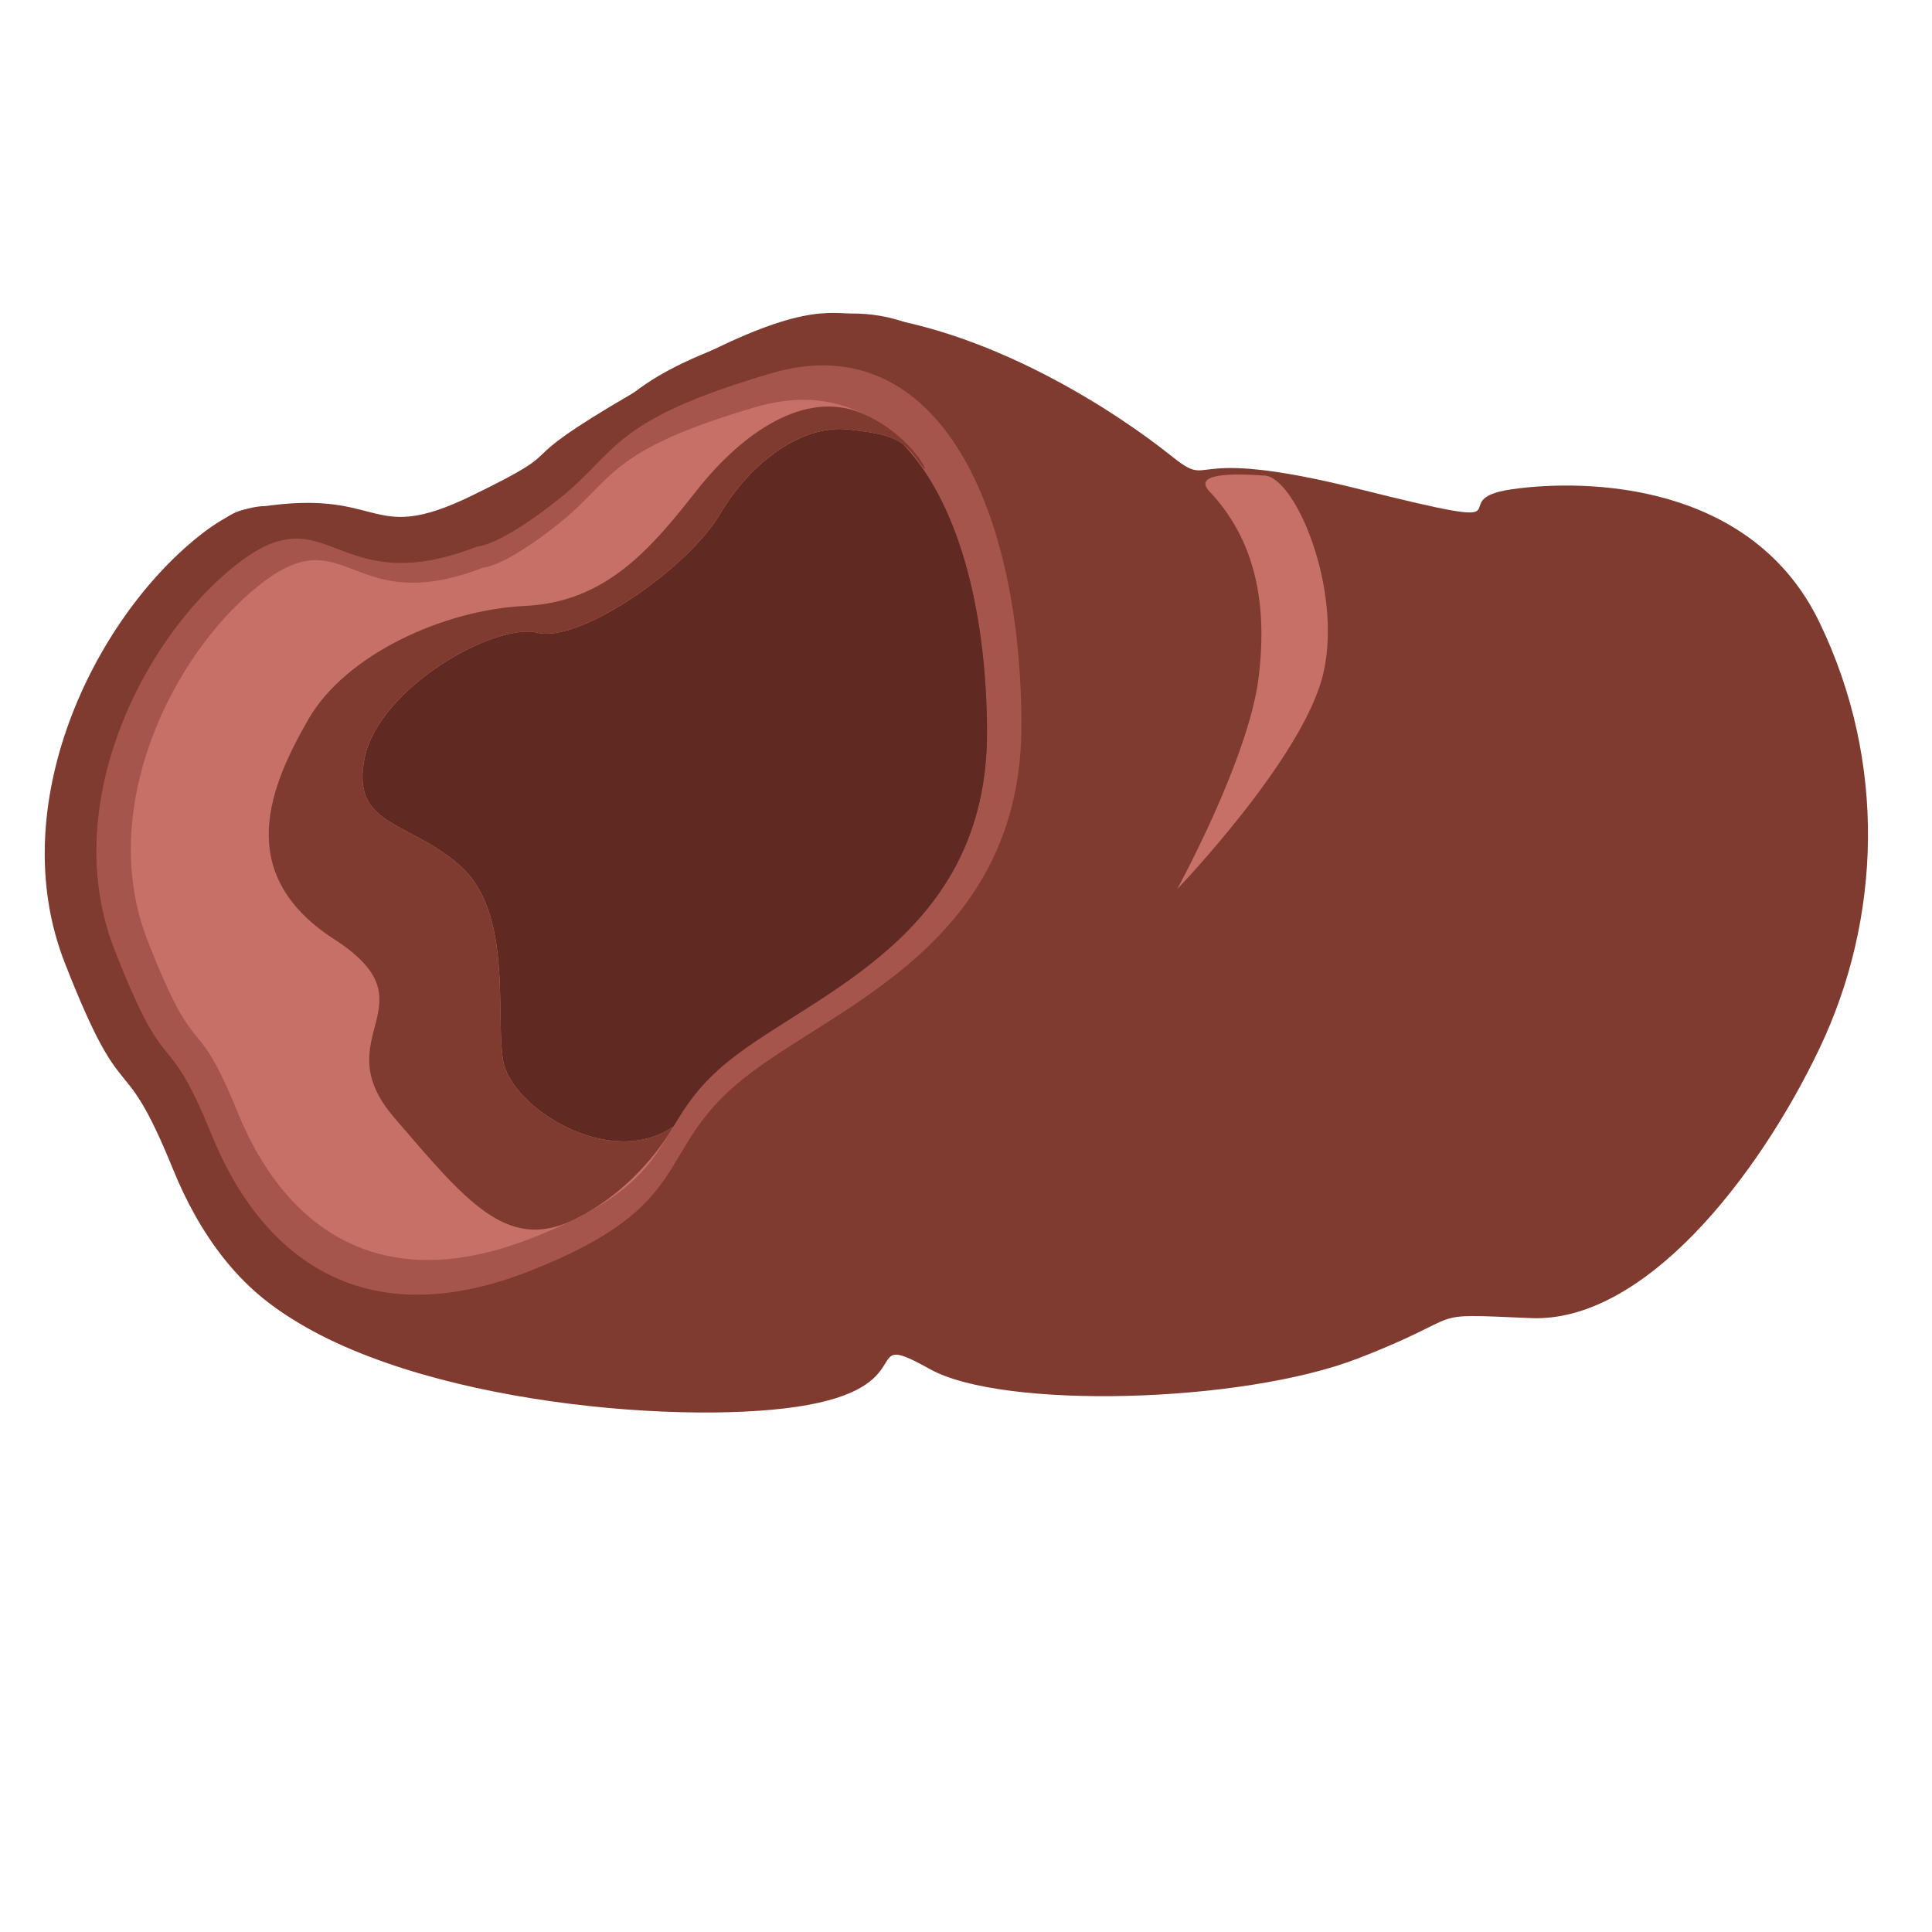
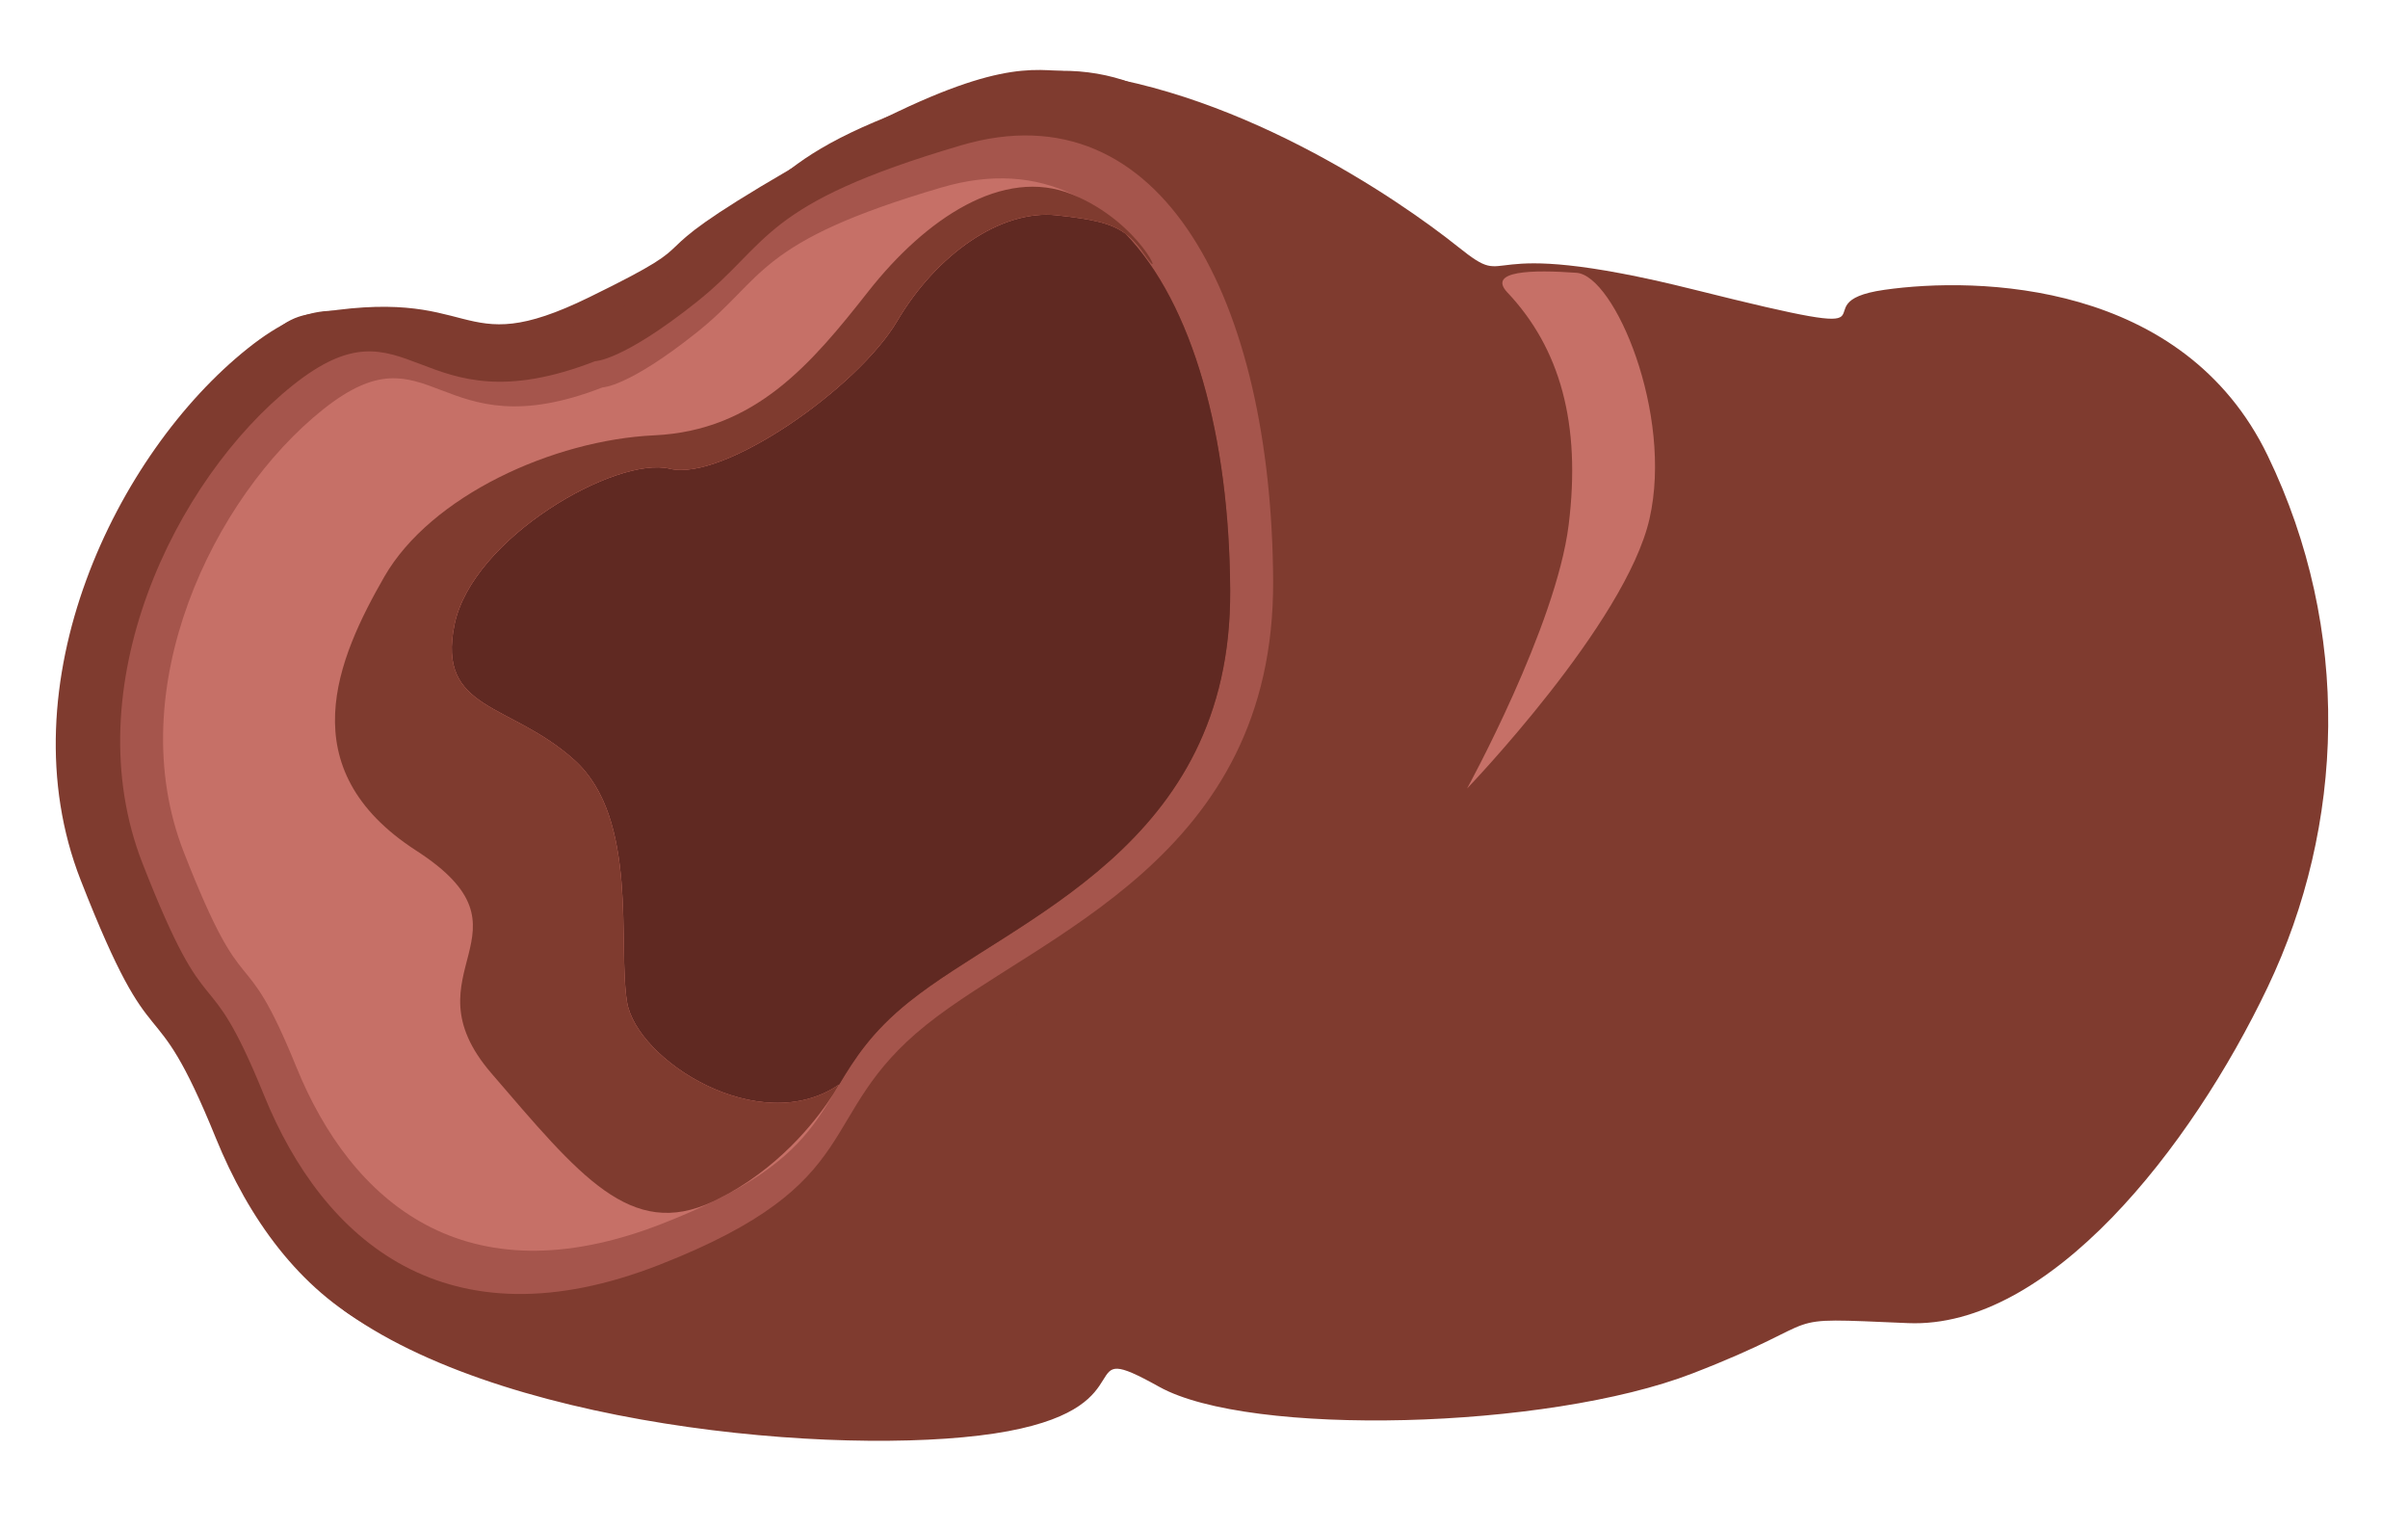
- <svg xmlns="http://www.w3.org/2000/svg" id="Layer_2" data-name="Layer 2" viewBox="0 0 512 512">
+ <svg xmlns="http://www.w3.org/2000/svg" id="Layer_2" data-name="Layer 2" viewBox="0 0 512 324.66">
  <defs>
    <style>
      .cls-1 {
        fill: #7f3b2f;
      }

      .cls-2 {
        fill: #602922;
      }

      .cls-3 {
        fill: #c67067;
      }

      .cls-4 {
        fill: #a5554c;
      }
    </style>
  </defs>
  <g id="Layer_3" data-name="Layer 3">
-     <path class="cls-1" d="M224.66,83.08c36.92,2.72,72.78,27.38,85.37,37.45,12.59,10.07,1.26-3.15,50.35,9.13s20.45,2.83,40.28,0,63.57-1.89,81.51,35.25c17.94,37.13,16.36,78.67,0,112.97s-46.57,72.69-76.47,71.43c-29.9-1.26-14.91-1.26-45.85,10.7s-94.19,13.53-113.39,2.83c-19.2-10.7-1.89,3.78-32.1,9.44-30.21,5.66-104.48.31-140.35-25.02-35.88-25.33-46.29-205.44-8.83-212.31s31.15,10.45,60.12-3.72c28.97-14.17,6.12-5.96,42.71-27.21s47.89-21.58,56.65-20.94Z" />
+     <path class="cls-1" d="M224.66,15.03c36.92,2.72,72.78,27.38,85.37,37.45,12.59,10.07,1.26-3.15,50.35,9.13s20.45,2.83,40.28,0,63.57-1.89,81.51,35.25c17.94,37.13,16.36,78.67,0,112.97s-46.57,72.69-76.47,71.43c-29.9-1.26-14.91-1.26-45.85,10.7s-94.19,13.53-113.39,2.83c-19.2-10.7-1.89,3.78-32.1,9.44-30.21,5.66-104.48.31-140.35-25.02-35.88-25.33-46.29-205.44-8.83-212.31s31.15,10.45,60.12-3.72c28.97-14.17,6.12-5.96,42.71-27.21s47.89-21.58,56.65-20.94Z" />
  </g>
-   <path class="cls-1" d="M124.12,136.43c-42.71,16.63-43.47-16.63-71.44,5.67S.89,213.54,17.15,255.12c16.25,41.58,14.74,20.41,28.73,54.81s43.09,59.72,93.36,40.07c50.27-19.66,36.29-35.15,63.13-56.7,26.84-21.55,82.4-39.31,82.02-105.08-.38-65.77-26.08-116.8-73.71-102.81-47.63,13.99-44.98,23.06-62.56,37.04-17.58,13.99-24,13.99-24,13.99Z" />
-   <path class="cls-4" d="M204.4,98.92c-42.84,12.59-40.47,20.74-56.28,33.32-15.81,12.58-21.59,12.58-21.59,12.58-38.42,14.96-39.1-14.96-64.26,5.11-25.15,20.06-46.58,64.25-31.96,101.66,14.63,37.4,13.26,18.35,25.84,49.29,12.58,30.95,38.76,53.72,83.99,36.05,45.21-17.69,32.63-31.63,56.78-51.01,24.14-19.37,74.11-35.36,73.78-94.51-.34-59.16-23.47-105.06-66.3-92.49ZM193.27,281.02c-7.93,6.36-11.57,12.08-14.85,17.56h-.01c-16.88,11.6-43.07-5.15-45.1-17.55-2.02-12.39,2.53-38.96-11.12-51.36-13.67-12.39-29.35-10.37-25.56-28.83,3.79-18.48,34.41-35.93,45.78-33.15,11.39,2.78,39.98-17.21,48.33-31.36,8.35-14.17,22.04-23.8,33.91-22.52,7.66.82,11.57,1.66,14.54,3.83,14.52,15.07,22.19,43.31,22.37,75.9.31,54.77-45.95,69.55-68.29,87.49Z" />
-   <path class="cls-2" d="M261.57,193.53c.31,54.77-45.95,69.55-68.29,87.49-7.93,6.36-11.57,12.08-14.85,17.56h-.01c-16.88,11.6-43.07-5.15-45.1-17.55-2.02-12.39,2.53-38.96-11.12-51.36-13.67-12.39-29.35-10.37-25.56-28.83,3.79-18.48,34.41-35.93,45.78-33.15,11.39,2.78,39.98-17.21,48.33-31.36,8.35-14.17,22.04-23.8,33.91-22.52,7.66.82,11.57,1.66,14.54,3.83,14.52,15.07,22.19,43.31,22.37,75.9Z" />
-   <path class="cls-3" d="M239.2,117.63c-2.97-2.16-6.87-3-14.54-3.83-11.87-1.28-25.56,8.35-33.91,22.52-8.35,14.16-36.94,34.15-48.33,31.36-11.37-2.78-41.99,14.67-45.78,33.15-3.79,18.47,11.89,16.44,25.56,28.83,13.65,12.41,9.11,38.97,11.12,51.36,2.03,12.39,28.21,29.15,45.1,17.56h.01s-.02.02-.02.03c-.02.05-.07.13-.14.24-.32.52-.62,1.03-.92,1.53-.06.09-.11.18-.17.27-4.26,7.1-8.74,13.86-22.26,21.11-.31.17-.62.34-.94.49-.44.24-.87.46-1.33.69-.33.17-.68.34-1.02.5-3.17,1.56-6.78,3.14-10.9,4.75-41.86,16.36-66.09-4.72-77.73-33.36-11.65-28.64-10.39-11.02-23.92-45.64-13.53-34.62,6.29-75.52,29.58-94.09,23.29-18.57,23.92,9.13,59.48-4.72,0,0,5.35,0,19.98-11.65,14.64-11.64,12.43-19.2,52.08-30.84,10.64-3.13,19.97-2.35,27.93,1.51,4.04,1.96,7.73,4.72,11.07,8.18Z" />
+   <path class="cls-1" d="M124.12,68.39c-42.71,16.63-43.47-16.63-71.44,5.67S.89,145.5,17.15,187.08c16.25,41.58,14.74,20.41,28.73,54.81s43.09,59.72,93.36,40.07c50.27-19.66,36.29-35.15,63.13-56.7,26.84-21.55,82.4-39.31,82.02-105.08-.38-65.77-26.08-116.8-73.71-102.81-47.63,13.99-44.98,23.06-62.56,37.04-17.58,13.99-24,13.99-24,13.99Z" />
+   <path class="cls-4" d="M204.4,30.88c-42.84,12.59-40.47,20.74-56.28,33.32-15.81,12.58-21.59,12.58-21.59,12.58-38.42,14.96-39.1-14.96-64.26,5.11-25.15,20.06-46.58,64.25-31.96,101.66,14.63,37.4,13.26,18.35,25.84,49.29,12.58,30.95,38.76,53.72,83.99,36.05,45.21-17.69,32.63-31.63,56.78-51.01,24.14-19.37,74.11-35.36,73.78-94.51-.34-59.16-23.47-105.06-66.3-92.49ZM193.27,212.98c-7.93,6.36-11.57,12.08-14.85,17.56h-.01c-16.88,11.6-43.07-5.15-45.1-17.55-2.02-12.39,2.53-38.96-11.12-51.36-13.67-12.39-29.35-10.37-25.56-28.83,3.79-18.48,34.41-35.93,45.78-33.15,11.39,2.78,39.98-17.21,48.33-31.36,8.35-14.17,22.04-23.8,33.91-22.52,7.66.82,11.57,1.66,14.54,3.83,14.52,15.07,22.19,43.31,22.37,75.9.31,54.77-45.95,69.55-68.29,87.49Z" />
+   <path class="cls-2" d="M261.57,125.49c.31,54.77-45.95,69.55-68.29,87.49-7.93,6.36-11.57,12.08-14.85,17.56h-.01c-16.88,11.6-43.07-5.15-45.1-17.55-2.02-12.39,2.53-38.96-11.12-51.36-13.67-12.39-29.35-10.37-25.56-28.83,3.79-18.48,34.41-35.93,45.78-33.15,11.39,2.78,39.98-17.21,48.33-31.36,8.35-14.17,22.04-23.8,33.91-22.52,7.66.82,11.57,1.66,14.54,3.83,14.52,15.07,22.19,43.31,22.37,75.9Z" />
+   <path class="cls-3" d="M239.2,49.59c-2.97-2.16-6.87-3-14.54-3.83-11.87-1.28-25.56,8.35-33.91,22.52-8.35,14.16-36.94,34.15-48.33,31.36-11.37-2.78-41.99,14.67-45.78,33.15-3.79,18.47,11.89,16.44,25.56,28.83,13.65,12.41,9.11,38.97,11.12,51.36,2.03,12.39,28.21,29.15,45.1,17.56h.01s-.02.02-.02.03c-.02.05-.07.13-.14.24-.32.52-.62,1.03-.92,1.53-.06.09-.11.18-.17.27-4.26,7.1-8.74,13.86-22.26,21.11-.31.17-.62.34-.94.49-.44.24-.87.46-1.33.69-.33.17-.68.34-1.02.5-3.17,1.56-6.78,3.14-10.9,4.75-41.86,16.36-66.09-4.72-77.73-33.36-11.65-28.64-10.39-11.02-23.92-45.64-13.53-34.62,6.29-75.52,29.58-94.09,23.29-18.57,23.92,9.13,59.48-4.72,0,0,5.35,0,19.98-11.65,14.64-11.64,12.43-19.2,52.08-30.84,10.64-3.13,19.97-2.35,27.93,1.51,4.04,1.96,7.73,4.72,11.07,8.18Z" />
  <g id="Layer_4" data-name="Layer 4">
-     <path class="cls-1" d="M243.67,122.61c-1.51-2.21-2.85-3.79-4.48-4.98-2.97-2.16-6.87-3-14.54-3.83-11.87-1.28-25.56,8.35-33.91,22.52-8.35,14.16-36.94,34.15-48.33,31.36-11.37-2.78-41.99,14.67-45.78,33.15-3.79,18.47,11.89,16.44,25.56,28.83,13.65,12.41,9.11,38.97,11.12,51.36,2.03,12.39,28.21,29.15,45.1,17.56,0,.01,0,.02-.01.03-.02.05-.07.13-.14.24-.17.3-.47.82-.92,1.53-.06.09-.11.18-.17.27-2.76,4.31-10.08,14.33-22.26,21.11-.31.17-.62.34-.94.49-.44.24-.87.46-1.33.69-.33.17-.68.34-1.02.5-17.53,8.26-28.43-5.51-47.15-27.26-18.73-21.76,11.12-29.85-15.95-47.31-27.07-17.46-16.69-40.99-6.83-58.19,9.86-17.21,35.92-29.1,57.42-30.1,21.51-1.01,33.4-15.18,45.54-30.62,12.14-15.43,28.64-26.55,43.31-20.6.05.02.09.03.14.06,14.51,5.96,19.79,19.36,15.54,13.16Z" />
+     <path class="cls-1" d="M243.67,54.57c-1.51-2.21-2.85-3.79-4.48-4.98-2.97-2.16-6.87-3-14.54-3.83-11.87-1.28-25.56,8.35-33.91,22.52-8.35,14.16-36.94,34.15-48.33,31.36-11.37-2.78-41.99,14.67-45.78,33.15-3.79,18.47,11.89,16.44,25.56,28.83,13.65,12.41,9.11,38.97,11.12,51.36,2.03,12.39,28.21,29.15,45.1,17.56,0,.01,0,.02-.01.03-.02.05-.07.13-.14.24-.17.3-.47.82-.92,1.53-.06.09-.11.18-.17.27-2.76,4.31-10.08,14.33-22.26,21.11-.31.17-.62.34-.94.49-.44.24-.87.46-1.33.69-.33.17-.68.34-1.02.5-17.53,8.26-28.43-5.51-47.15-27.26-18.73-21.76,11.12-29.85-15.95-47.31-27.07-17.46-16.69-40.99-6.83-58.19,9.86-17.21,35.92-29.1,57.42-30.1,21.51-1.01,33.4-15.18,45.54-30.62,12.14-15.43,28.64-26.55,43.31-20.6.05.02.09.03.14.06,14.51,5.96,19.79,19.36,15.54,13.16Z" />
  </g>
  <g id="Layer_5" data-name="Layer 5">
-     <path class="cls-3" d="M320.54,130.25c11.13,11.81,15.69,27.83,12.99,49.42-2.7,21.59-21.59,55.99-21.59,55.99,0,0,33.73-35.08,38.79-57.34s-7.43-51.7-15.52-52.28c-9.28-.67-19.12-.5-14.67,4.22Z" />
+     <path class="cls-3" d="M320.54,62.2c11.13,11.81,15.69,27.83,12.99,49.42-2.7,21.59-21.59,55.99-21.59,55.99,0,0,33.73-35.08,38.79-57.34s-7.43-51.7-15.52-52.28c-9.28-.67-19.12-.5-14.67,4.22Z" />
  </g>
</svg>
